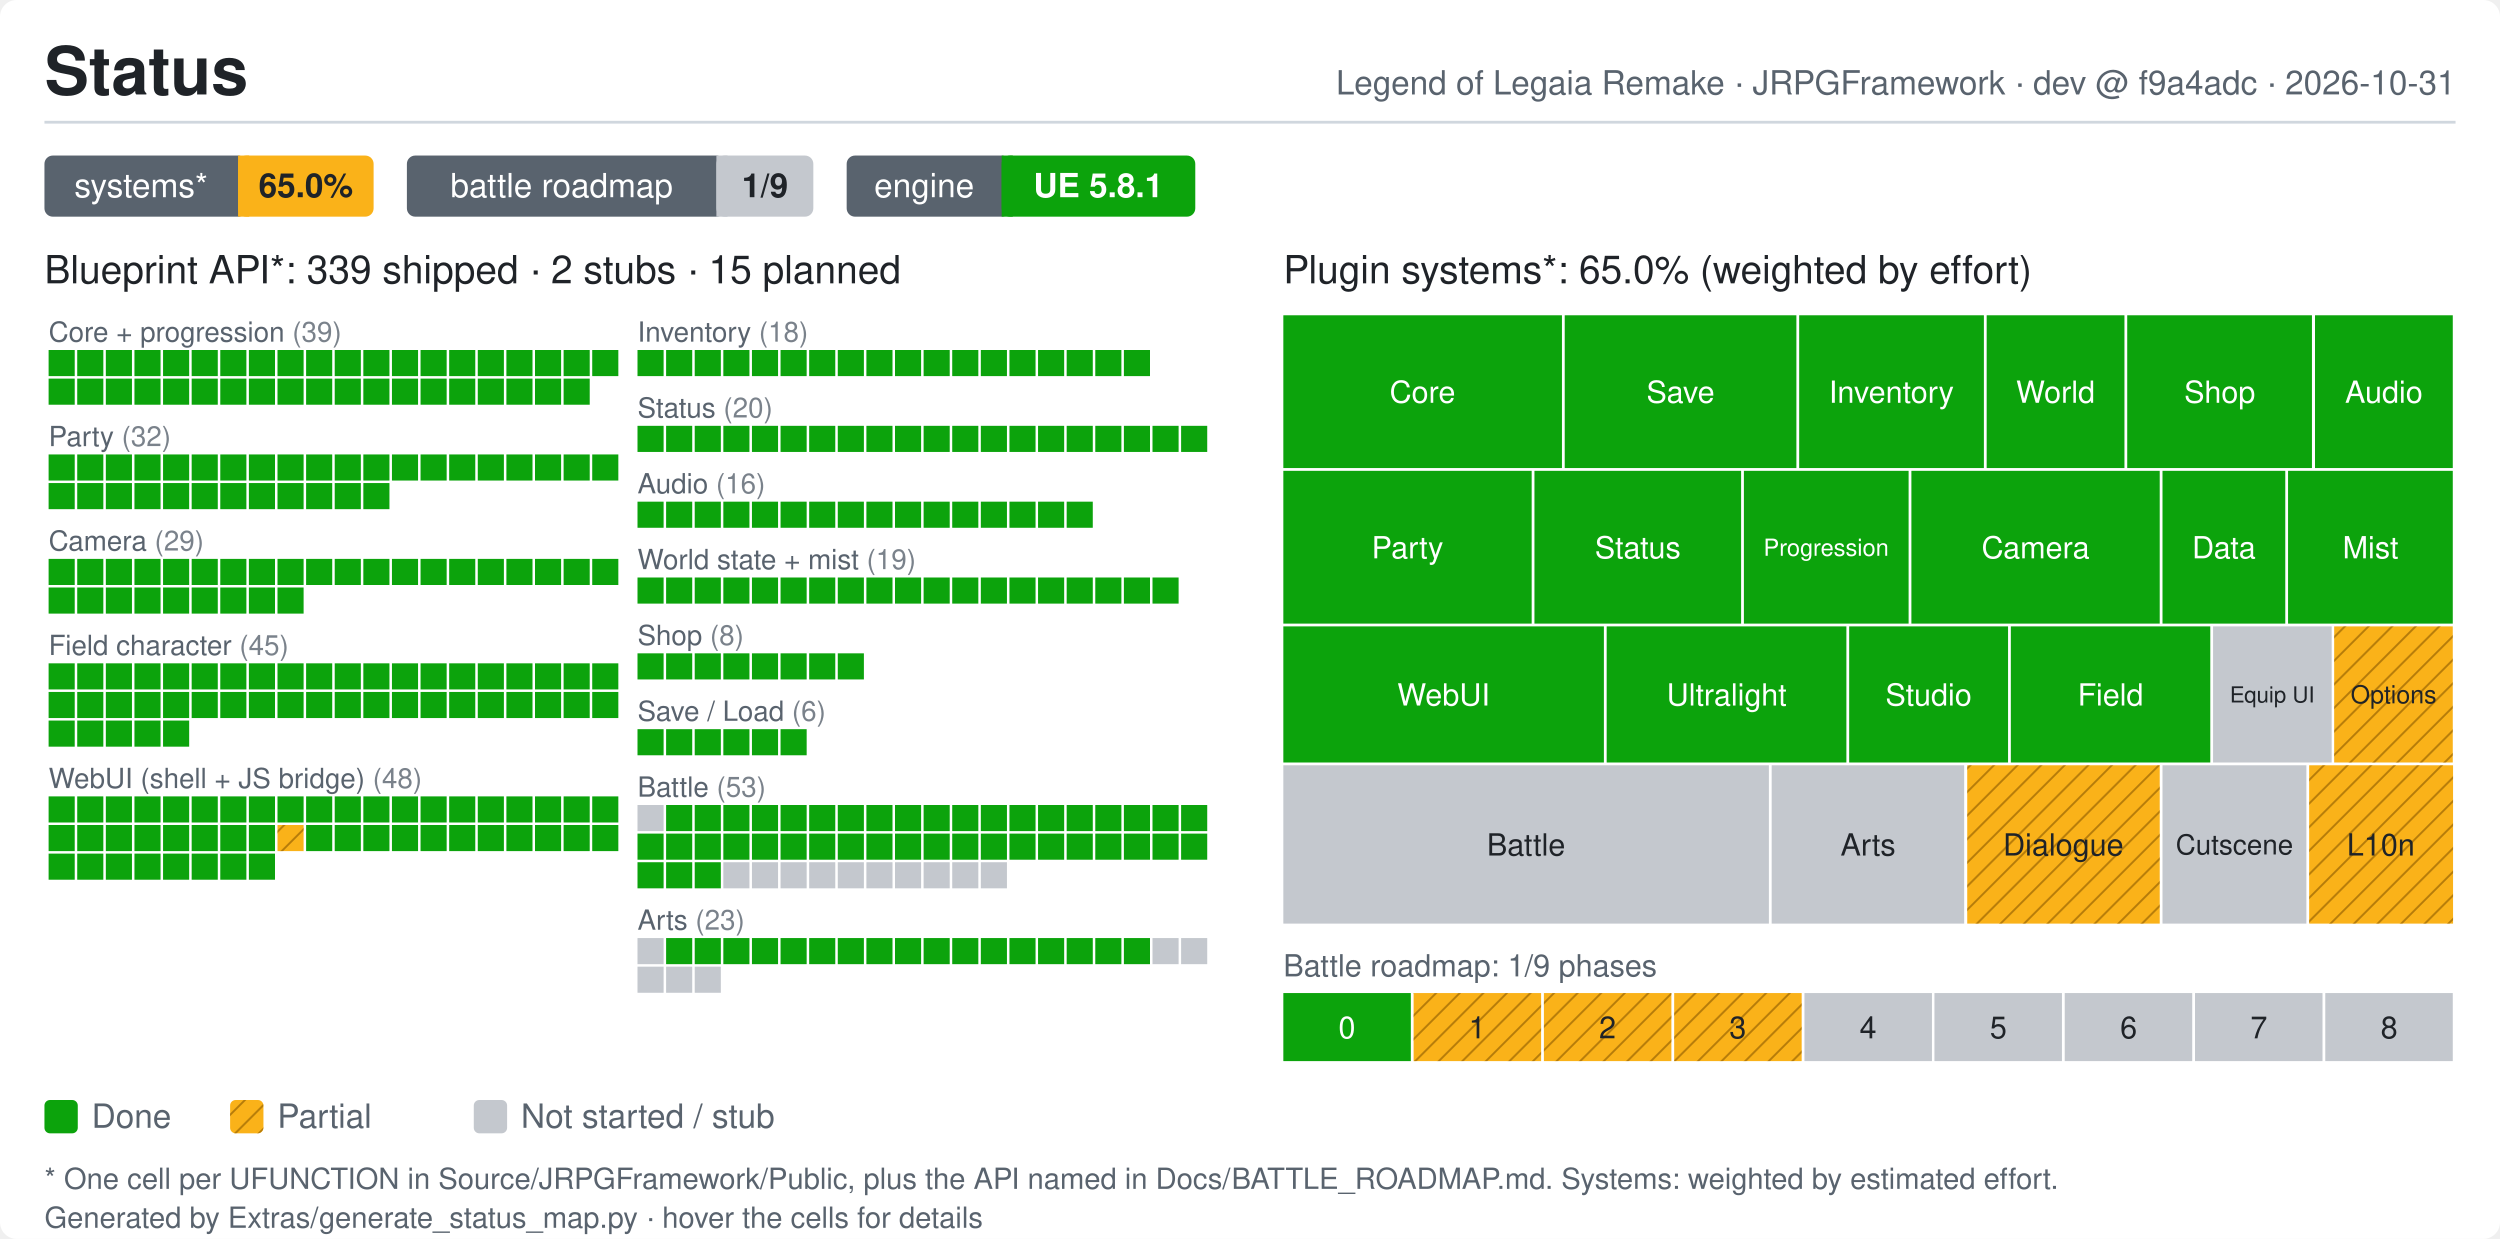
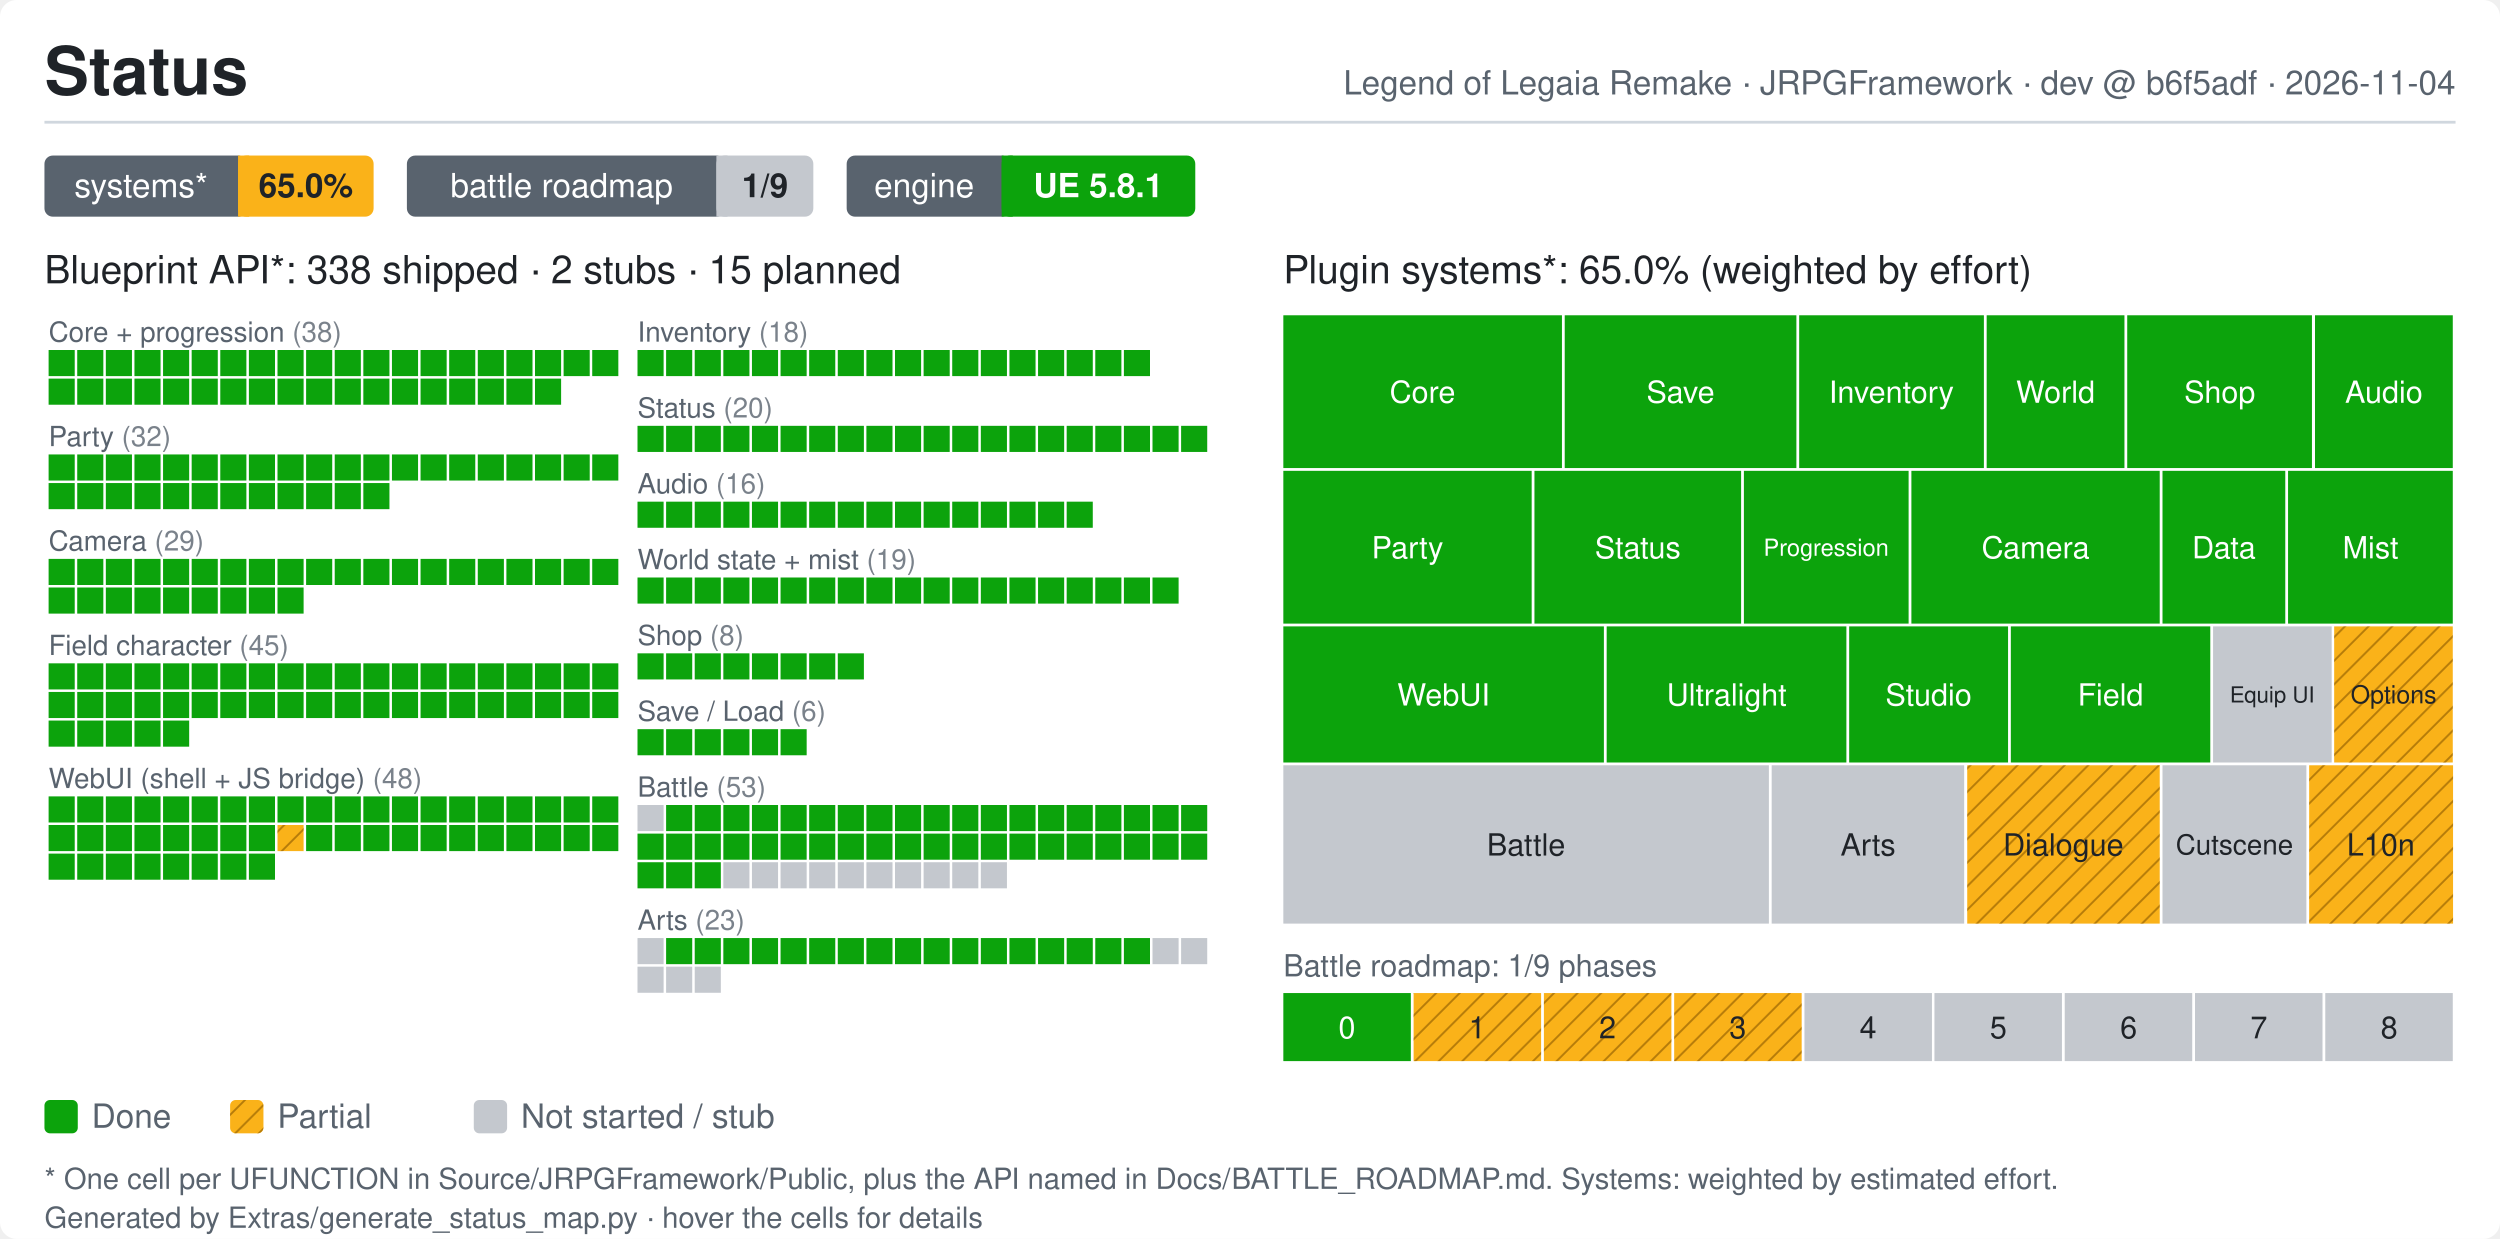
<svg xmlns="http://www.w3.org/2000/svg" width="900" height="446" viewBox="0 0 900 446" font-family="-apple-system,BlinkMacSystemFont,'Segoe UI',Helvetica,Arial,sans-serif" role="img" aria-labelledby="status-title">
  <style>
  .bg { fill: #ffffff; }
  .rule { stroke: #d0d7de; }
  .t1 { fill: #1f2328; }
  .t2 { fill: #59636e; }
  .ok { fill: #0ca30c; }
  .partial { fill: #fab219; }
  .pending { fill: #c4c8ce; }
  .hatch { stroke: #8a5a00; }
  .badge-k { fill: #59636e; }
  .badge-t { fill: #ffffff; }
  .txt-dark { fill: #1f2328; }
  .txt-pending { fill: #1f2328; }
  .panel { fill: #ffffff; }
  @media (prefers-color-scheme: dark) {
    .bg { fill: #0d1117; }
    .rule { stroke: #30363d; }
    .t1 { fill: #e6edf3; }
    .t2 { fill: #9198a1; }
    .pending { fill: #4b525c; }
    .badge-k { fill: #3d444d; }
    .txt-pending { fill: #e6edf3; }
    .panel { fill: #0d1117; }
  }
</style>
  <defs>
    <pattern id="hatch" width="6" height="6" patternUnits="userSpaceOnUse" patternTransform="rotate(45)">
      <line class="hatch" x1="0" y1="0" x2="0" y2="6" stroke-width="1.5" stroke-opacity=".55" />
    </pattern>
  </defs>
  <rect class="bg" width="900" height="446" rx="6" />
  <text class="t1" x="16" y="34" font-size="24" font-weight="600">Status</text>
-   <text class="t2" x="884" y="34" font-size="12" text-anchor="end">Legend of Legaia Remake · JRPGFramework · dev @ f9a4adc · 2026-10-31</text>
+   <text class="t2" x="884" y="34" font-size="12" text-anchor="end">Legend of Legaia Remake · JRPGFramework · dev @ b6f5adf · 2026-11-04</text>
  <line class="rule" x1="16" y1="44" x2="884" y2="44" stroke-width="1" />
  <rect class="badge-k" x="16" y="56" width="72.7" height="22" rx="3" />
  <rect class="partial" x="85.7" y="56" width="48.8" height="22" rx="3" />
  <rect class="partial" x="85.7" y="56" width="4" height="22" />
  <text class="badge-t" x="50.8" y="71" font-size="12" text-anchor="middle">systems*</text>
  <text class="txt-dark" x="110.1" y="71" font-size="12" font-weight="600" text-anchor="middle">65.0%</text>
  <rect class="badge-k" x="146.48" y="56" width="114.4" height="22" rx="3" />
  <rect class="pending" x="257.9" y="56" width="34.9" height="22" rx="3" />
  <rect class="pending" x="257.9" y="56" width="4" height="22" />
  <text class="badge-t" x="202.2" y="71" font-size="12" text-anchor="middle">battle roadmap</text>
  <text class="txt-pending" x="275.4" y="71" font-size="12" font-weight="600" text-anchor="middle">1/9</text>
  <rect class="badge-k" x="304.8" y="56" width="58.8" height="22" rx="3" />
  <rect class="ok" x="360.6" y="56" width="69.7" height="22" rx="3" />
  <rect class="ok" x="360.6" y="56" width="4" height="22" />
  <text class="badge-t" x="332.7" y="71" font-size="12" text-anchor="middle">engine</text>
  <text class="badge-t" x="395.4" y="71" font-size="12" font-weight="600" text-anchor="middle">UE 5.8.1</text>
-   <text class="t1" x="16" y="102" font-size="14">Blueprint API*: 339 shipped · 2 stubs · 15 planned</text>
+   <text class="t1" x="16" y="102" font-size="14">Blueprint API*: 338 shipped · 2 stubs · 15 planned</text>
  <rect class="panel" x="16" y="112" width="424" height="270" />
-   <text class="t2" x="17.5" y="123.0" font-size="10">Core + progression <tspan class="t2" fill-opacity=".8">(39)</tspan>
+   <text class="t2" x="17.5" y="123.0" font-size="10">Core + progression <tspan class="t2" fill-opacity=".8">(38)</tspan>
  </text>
  <rect class="ok" x="17.5" y="126.0" width="9.4" height="9.4" />
  <rect class="ok" x="27.8" y="126.0" width="9.4" height="9.4" />
  <rect class="ok" x="38.1" y="126.0" width="9.4" height="9.4" />
  <rect class="ok" x="48.4" y="126.0" width="9.4" height="9.4" />
  <rect class="ok" x="58.7" y="126.0" width="9.4" height="9.4" />
  <rect class="ok" x="69.0" y="126.0" width="9.4" height="9.4" />
  <rect class="ok" x="79.3" y="126.0" width="9.4" height="9.4" />
  <rect class="ok" x="89.6" y="126.0" width="9.4" height="9.4" />
  <rect class="ok" x="99.9" y="126.0" width="9.4" height="9.4" />
  <rect class="ok" x="110.2" y="126.0" width="9.4" height="9.4" />
  <rect class="ok" x="120.5" y="126.0" width="9.4" height="9.4" />
  <rect class="ok" x="130.8" y="126.0" width="9.4" height="9.4" />
  <rect class="ok" x="141.1" y="126.0" width="9.4" height="9.4" />
  <rect class="ok" x="151.4" y="126.0" width="9.4" height="9.4" />
  <rect class="ok" x="161.7" y="126.0" width="9.4" height="9.4" />
  <rect class="ok" x="172.0" y="126.0" width="9.4" height="9.4" />
  <rect class="ok" x="182.3" y="126.0" width="9.4" height="9.4" />
  <rect class="ok" x="192.6" y="126.0" width="9.4" height="9.4" />
  <rect class="ok" x="202.9" y="126.0" width="9.4" height="9.4" />
  <rect class="ok" x="213.2" y="126.0" width="9.4" height="9.4" />
  <rect class="ok" x="17.5" y="136.3" width="9.4" height="9.4" />
  <rect class="ok" x="27.8" y="136.3" width="9.4" height="9.4" />
  <rect class="ok" x="38.1" y="136.3" width="9.4" height="9.4" />
  <rect class="ok" x="48.4" y="136.3" width="9.4" height="9.4" />
  <rect class="ok" x="58.7" y="136.3" width="9.4" height="9.4" />
  <rect class="ok" x="69.0" y="136.3" width="9.4" height="9.4" />
  <rect class="ok" x="79.3" y="136.3" width="9.4" height="9.4" />
  <rect class="ok" x="89.6" y="136.3" width="9.4" height="9.4" />
  <rect class="ok" x="99.9" y="136.3" width="9.4" height="9.4" />
  <rect class="ok" x="110.2" y="136.3" width="9.4" height="9.4" />
  <rect class="ok" x="120.5" y="136.3" width="9.4" height="9.4" />
  <rect class="ok" x="130.8" y="136.3" width="9.4" height="9.4" />
  <rect class="ok" x="141.1" y="136.3" width="9.4" height="9.4" />
  <rect class="ok" x="151.4" y="136.3" width="9.4" height="9.4" />
  <rect class="ok" x="161.7" y="136.3" width="9.4" height="9.4" />
  <rect class="ok" x="172.0" y="136.3" width="9.4" height="9.4" />
  <rect class="ok" x="182.3" y="136.3" width="9.4" height="9.4" />
  <rect class="ok" x="192.6" y="136.3" width="9.4" height="9.4" />
-   <rect class="ok" x="202.9" y="136.3" width="9.4" height="9.4" />
  <text class="t2" x="17.5" y="160.6" font-size="10">Party <tspan class="t2" fill-opacity=".8">(32)</tspan>
  </text>
  <rect class="ok" x="17.5" y="163.6" width="9.4" height="9.4" />
  <rect class="ok" x="27.8" y="163.6" width="9.4" height="9.4" />
  <rect class="ok" x="38.1" y="163.6" width="9.4" height="9.4" />
  <rect class="ok" x="48.4" y="163.6" width="9.4" height="9.4" />
  <rect class="ok" x="58.7" y="163.6" width="9.4" height="9.4" />
  <rect class="ok" x="69.0" y="163.6" width="9.4" height="9.4" />
  <rect class="ok" x="79.3" y="163.6" width="9.4" height="9.4" />
  <rect class="ok" x="89.6" y="163.6" width="9.4" height="9.4" />
  <rect class="ok" x="99.9" y="163.6" width="9.4" height="9.4" />
  <rect class="ok" x="110.2" y="163.6" width="9.4" height="9.4" />
  <rect class="ok" x="120.5" y="163.6" width="9.4" height="9.4" />
  <rect class="ok" x="130.8" y="163.6" width="9.4" height="9.4" />
  <rect class="ok" x="141.1" y="163.6" width="9.4" height="9.4" />
  <rect class="ok" x="151.4" y="163.6" width="9.4" height="9.4" />
  <rect class="ok" x="161.7" y="163.6" width="9.4" height="9.4" />
  <rect class="ok" x="172.0" y="163.6" width="9.4" height="9.4" />
  <rect class="ok" x="182.3" y="163.6" width="9.4" height="9.4" />
  <rect class="ok" x="192.6" y="163.6" width="9.4" height="9.4" />
  <rect class="ok" x="202.9" y="163.6" width="9.4" height="9.4" />
  <rect class="ok" x="213.2" y="163.6" width="9.4" height="9.4" />
  <rect class="ok" x="17.5" y="173.9" width="9.4" height="9.4" />
  <rect class="ok" x="27.8" y="173.9" width="9.4" height="9.4" />
  <rect class="ok" x="38.1" y="173.9" width="9.4" height="9.4" />
  <rect class="ok" x="48.4" y="173.9" width="9.4" height="9.4" />
  <rect class="ok" x="58.7" y="173.9" width="9.4" height="9.4" />
  <rect class="ok" x="69.0" y="173.9" width="9.4" height="9.4" />
  <rect class="ok" x="79.3" y="173.9" width="9.4" height="9.4" />
  <rect class="ok" x="89.6" y="173.9" width="9.4" height="9.4" />
  <rect class="ok" x="99.9" y="173.9" width="9.4" height="9.4" />
  <rect class="ok" x="110.2" y="173.9" width="9.4" height="9.4" />
  <rect class="ok" x="120.5" y="173.9" width="9.4" height="9.4" />
  <rect class="ok" x="130.8" y="173.9" width="9.4" height="9.4" />
  <text class="t2" x="17.5" y="198.2" font-size="10">Camera <tspan class="t2" fill-opacity=".8">(29)</tspan>
  </text>
  <rect class="ok" x="17.5" y="201.2" width="9.4" height="9.4" />
  <rect class="ok" x="27.8" y="201.2" width="9.4" height="9.4" />
  <rect class="ok" x="38.1" y="201.2" width="9.4" height="9.4" />
  <rect class="ok" x="48.4" y="201.2" width="9.4" height="9.4" />
  <rect class="ok" x="58.7" y="201.2" width="9.4" height="9.4" />
  <rect class="ok" x="69.0" y="201.2" width="9.4" height="9.4" />
  <rect class="ok" x="79.3" y="201.2" width="9.4" height="9.4" />
  <rect class="ok" x="89.6" y="201.2" width="9.4" height="9.4" />
  <rect class="ok" x="99.9" y="201.2" width="9.4" height="9.4" />
  <rect class="ok" x="110.2" y="201.2" width="9.4" height="9.4" />
  <rect class="ok" x="120.5" y="201.2" width="9.4" height="9.4" />
  <rect class="ok" x="130.8" y="201.2" width="9.4" height="9.4" />
  <rect class="ok" x="141.1" y="201.2" width="9.4" height="9.4" />
  <rect class="ok" x="151.4" y="201.2" width="9.4" height="9.4" />
  <rect class="ok" x="161.7" y="201.2" width="9.4" height="9.4" />
  <rect class="ok" x="172.0" y="201.2" width="9.4" height="9.4" />
  <rect class="ok" x="182.3" y="201.2" width="9.4" height="9.4" />
  <rect class="ok" x="192.6" y="201.2" width="9.4" height="9.4" />
  <rect class="ok" x="202.9" y="201.2" width="9.4" height="9.4" />
  <rect class="ok" x="213.2" y="201.2" width="9.4" height="9.4" />
  <rect class="ok" x="17.5" y="211.5" width="9.4" height="9.4" />
  <rect class="ok" x="27.8" y="211.5" width="9.4" height="9.4" />
  <rect class="ok" x="38.1" y="211.5" width="9.4" height="9.4" />
  <rect class="ok" x="48.4" y="211.5" width="9.4" height="9.4" />
  <rect class="ok" x="58.7" y="211.5" width="9.4" height="9.4" />
  <rect class="ok" x="69.0" y="211.5" width="9.4" height="9.4" />
  <rect class="ok" x="79.3" y="211.5" width="9.4" height="9.4" />
  <rect class="ok" x="89.6" y="211.5" width="9.4" height="9.4" />
  <rect class="ok" x="99.9" y="211.5" width="9.4" height="9.4" />
  <text class="t2" x="17.5" y="235.8" font-size="10">Field character <tspan class="t2" fill-opacity=".8">(45)</tspan>
  </text>
  <rect class="ok" x="17.5" y="238.8" width="9.4" height="9.4" />
  <rect class="ok" x="27.8" y="238.8" width="9.4" height="9.4" />
  <rect class="ok" x="38.1" y="238.8" width="9.4" height="9.4" />
  <rect class="ok" x="48.4" y="238.8" width="9.4" height="9.4" />
  <rect class="ok" x="58.7" y="238.8" width="9.4" height="9.4" />
  <rect class="ok" x="69.0" y="238.8" width="9.4" height="9.4" />
  <rect class="ok" x="79.3" y="238.8" width="9.4" height="9.4" />
  <rect class="ok" x="89.6" y="238.8" width="9.4" height="9.4" />
  <rect class="ok" x="99.9" y="238.8" width="9.4" height="9.4" />
  <rect class="ok" x="110.2" y="238.8" width="9.4" height="9.4" />
  <rect class="ok" x="120.5" y="238.8" width="9.4" height="9.4" />
  <rect class="ok" x="130.8" y="238.8" width="9.4" height="9.4" />
  <rect class="ok" x="141.1" y="238.8" width="9.4" height="9.4" />
  <rect class="ok" x="151.4" y="238.8" width="9.4" height="9.4" />
  <rect class="ok" x="161.7" y="238.8" width="9.4" height="9.4" />
  <rect class="ok" x="172.0" y="238.8" width="9.4" height="9.4" />
  <rect class="ok" x="182.3" y="238.8" width="9.4" height="9.4" />
  <rect class="ok" x="192.6" y="238.8" width="9.4" height="9.4" />
  <rect class="ok" x="202.9" y="238.8" width="9.4" height="9.4" />
  <rect class="ok" x="213.2" y="238.8" width="9.4" height="9.4" />
  <rect class="ok" x="17.5" y="249.1" width="9.4" height="9.4" />
  <rect class="ok" x="27.8" y="249.1" width="9.4" height="9.4" />
  <rect class="ok" x="38.1" y="249.1" width="9.4" height="9.4" />
  <rect class="ok" x="48.4" y="249.1" width="9.4" height="9.4" />
  <rect class="ok" x="58.7" y="249.1" width="9.4" height="9.4" />
  <rect class="ok" x="69.0" y="249.1" width="9.4" height="9.4" />
  <rect class="ok" x="79.3" y="249.1" width="9.4" height="9.4" />
  <rect class="ok" x="89.6" y="249.1" width="9.4" height="9.4" />
  <rect class="ok" x="99.9" y="249.1" width="9.4" height="9.4" />
  <rect class="ok" x="110.2" y="249.1" width="9.4" height="9.4" />
  <rect class="ok" x="120.5" y="249.1" width="9.4" height="9.4" />
  <rect class="ok" x="130.8" y="249.1" width="9.4" height="9.4" />
  <rect class="ok" x="141.1" y="249.1" width="9.4" height="9.4" />
  <rect class="ok" x="151.4" y="249.1" width="9.4" height="9.4" />
  <rect class="ok" x="161.7" y="249.1" width="9.4" height="9.4" />
  <rect class="ok" x="172.0" y="249.1" width="9.4" height="9.4" />
  <rect class="ok" x="182.3" y="249.1" width="9.4" height="9.4" />
  <rect class="ok" x="192.6" y="249.1" width="9.4" height="9.4" />
  <rect class="ok" x="202.9" y="249.1" width="9.4" height="9.4" />
  <rect class="ok" x="213.2" y="249.1" width="9.4" height="9.4" />
  <rect class="ok" x="17.5" y="259.4" width="9.4" height="9.4" />
  <rect class="ok" x="27.8" y="259.4" width="9.4" height="9.4" />
  <rect class="ok" x="38.1" y="259.4" width="9.4" height="9.4" />
  <rect class="ok" x="48.4" y="259.4" width="9.4" height="9.4" />
  <rect class="ok" x="58.7" y="259.4" width="9.4" height="9.4" />
  <text class="t2" x="17.5" y="283.7" font-size="10">WebUI (shell + JS bridge) <tspan class="t2" fill-opacity=".8">(48)</tspan>
  </text>
  <rect class="ok" x="17.5" y="286.7" width="9.4" height="9.4" />
  <rect class="ok" x="27.8" y="286.7" width="9.4" height="9.4" />
  <rect class="ok" x="38.1" y="286.7" width="9.4" height="9.4" />
  <rect class="ok" x="48.4" y="286.7" width="9.4" height="9.4" />
  <rect class="ok" x="58.7" y="286.7" width="9.4" height="9.4" />
  <rect class="ok" x="69.0" y="286.7" width="9.4" height="9.4" />
  <rect class="ok" x="79.3" y="286.7" width="9.4" height="9.4" />
  <rect class="ok" x="89.6" y="286.7" width="9.4" height="9.4" />
  <rect class="ok" x="99.9" y="286.7" width="9.4" height="9.4" />
  <rect class="ok" x="110.2" y="286.7" width="9.4" height="9.4" />
  <rect class="ok" x="120.5" y="286.7" width="9.4" height="9.4" />
  <rect class="ok" x="130.8" y="286.7" width="9.4" height="9.4" />
  <rect class="ok" x="141.1" y="286.7" width="9.4" height="9.4" />
  <rect class="ok" x="151.4" y="286.7" width="9.4" height="9.4" />
  <rect class="ok" x="161.7" y="286.7" width="9.4" height="9.4" />
  <rect class="ok" x="172.0" y="286.7" width="9.4" height="9.4" />
  <rect class="ok" x="182.3" y="286.7" width="9.4" height="9.4" />
  <rect class="ok" x="192.6" y="286.7" width="9.4" height="9.4" />
  <rect class="ok" x="202.9" y="286.7" width="9.4" height="9.4" />
  <rect class="ok" x="213.2" y="286.7" width="9.4" height="9.4" />
  <rect class="ok" x="17.5" y="297.0" width="9.4" height="9.4" />
  <rect class="ok" x="27.8" y="297.0" width="9.4" height="9.4" />
  <rect class="ok" x="38.1" y="297.0" width="9.4" height="9.4" />
  <rect class="ok" x="48.4" y="297.0" width="9.4" height="9.4" />
  <rect class="ok" x="58.7" y="297.0" width="9.4" height="9.4" />
  <rect class="ok" x="69.0" y="297.0" width="9.4" height="9.4" />
  <rect class="ok" x="79.3" y="297.0" width="9.4" height="9.4" />
  <rect class="ok" x="89.6" y="297.0" width="9.4" height="9.4" />
  <rect class="partial" x="99.9" y="297.0" width="9.4" height="9.4" />
  <rect x="99.9" y="297.0" width="9.4" height="9.4" fill="url(#hatch)" pointer-events="none" />
  <rect class="ok" x="110.2" y="297.0" width="9.4" height="9.4" />
  <rect class="ok" x="120.5" y="297.0" width="9.4" height="9.4" />
  <rect class="ok" x="130.8" y="297.0" width="9.4" height="9.4" />
  <rect class="ok" x="141.1" y="297.0" width="9.4" height="9.4" />
  <rect class="ok" x="151.4" y="297.0" width="9.4" height="9.4" />
  <rect class="ok" x="161.7" y="297.0" width="9.4" height="9.4" />
  <rect class="ok" x="172.0" y="297.0" width="9.4" height="9.4" />
  <rect class="ok" x="182.3" y="297.0" width="9.4" height="9.4" />
  <rect class="ok" x="192.6" y="297.0" width="9.4" height="9.4" />
  <rect class="ok" x="202.9" y="297.0" width="9.4" height="9.4" />
  <rect class="ok" x="213.2" y="297.0" width="9.4" height="9.4" />
  <rect class="ok" x="17.5" y="307.3" width="9.4" height="9.4" />
  <rect class="ok" x="27.8" y="307.3" width="9.4" height="9.4" />
  <rect class="ok" x="38.1" y="307.3" width="9.4" height="9.4" />
  <rect class="ok" x="48.4" y="307.3" width="9.4" height="9.4" />
  <rect class="ok" x="58.7" y="307.3" width="9.4" height="9.4" />
  <rect class="ok" x="69.0" y="307.3" width="9.4" height="9.4" />
  <rect class="ok" x="79.3" y="307.3" width="9.4" height="9.4" />
  <rect class="ok" x="89.6" y="307.3" width="9.4" height="9.4" />
  <text class="t2" x="229.5" y="123.0" font-size="10">Inventory <tspan class="t2" fill-opacity=".8">(18)</tspan>
  </text>
  <rect class="ok" x="229.5" y="126.0" width="9.4" height="9.4" />
  <rect class="ok" x="239.8" y="126.0" width="9.4" height="9.4" />
  <rect class="ok" x="250.1" y="126.0" width="9.4" height="9.4" />
  <rect class="ok" x="260.4" y="126.0" width="9.4" height="9.4" />
  <rect class="ok" x="270.7" y="126.0" width="9.4" height="9.4" />
  <rect class="ok" x="281.0" y="126.0" width="9.4" height="9.4" />
  <rect class="ok" x="291.3" y="126.0" width="9.4" height="9.4" />
  <rect class="ok" x="301.6" y="126.0" width="9.4" height="9.4" />
  <rect class="ok" x="311.9" y="126.0" width="9.4" height="9.4" />
  <rect class="ok" x="322.2" y="126.0" width="9.4" height="9.4" />
  <rect class="ok" x="332.5" y="126.0" width="9.4" height="9.4" />
  <rect class="ok" x="342.8" y="126.0" width="9.4" height="9.4" />
  <rect class="ok" x="353.1" y="126.0" width="9.4" height="9.4" />
  <rect class="ok" x="363.4" y="126.0" width="9.4" height="9.4" />
  <rect class="ok" x="373.7" y="126.0" width="9.4" height="9.4" />
  <rect class="ok" x="384.0" y="126.0" width="9.4" height="9.4" />
  <rect class="ok" x="394.3" y="126.0" width="9.4" height="9.4" />
  <rect class="ok" x="404.6" y="126.0" width="9.4" height="9.4" />
  <text class="t2" x="229.5" y="150.3" font-size="10">Status <tspan class="t2" fill-opacity=".8">(20)</tspan>
  </text>
  <rect class="ok" x="229.5" y="153.3" width="9.4" height="9.4" />
  <rect class="ok" x="239.8" y="153.3" width="9.4" height="9.4" />
  <rect class="ok" x="250.1" y="153.3" width="9.4" height="9.4" />
  <rect class="ok" x="260.4" y="153.3" width="9.4" height="9.4" />
  <rect class="ok" x="270.7" y="153.3" width="9.4" height="9.4" />
  <rect class="ok" x="281.0" y="153.3" width="9.4" height="9.4" />
  <rect class="ok" x="291.3" y="153.3" width="9.4" height="9.4" />
  <rect class="ok" x="301.6" y="153.3" width="9.4" height="9.4" />
  <rect class="ok" x="311.9" y="153.3" width="9.4" height="9.4" />
  <rect class="ok" x="322.2" y="153.3" width="9.4" height="9.4" />
  <rect class="ok" x="332.5" y="153.3" width="9.4" height="9.4" />
  <rect class="ok" x="342.8" y="153.3" width="9.4" height="9.4" />
  <rect class="ok" x="353.1" y="153.3" width="9.4" height="9.4" />
  <rect class="ok" x="363.4" y="153.3" width="9.4" height="9.4" />
  <rect class="ok" x="373.7" y="153.3" width="9.4" height="9.4" />
  <rect class="ok" x="384.0" y="153.3" width="9.4" height="9.4" />
  <rect class="ok" x="394.3" y="153.3" width="9.4" height="9.4" />
  <rect class="ok" x="404.6" y="153.3" width="9.4" height="9.4" />
  <rect class="ok" x="414.9" y="153.3" width="9.4" height="9.4" />
  <rect class="ok" x="425.2" y="153.3" width="9.4" height="9.4" />
  <text class="t2" x="229.5" y="177.6" font-size="10">Audio <tspan class="t2" fill-opacity=".8">(16)</tspan>
  </text>
  <rect class="ok" x="229.5" y="180.6" width="9.4" height="9.4" />
  <rect class="ok" x="239.8" y="180.6" width="9.4" height="9.4" />
  <rect class="ok" x="250.1" y="180.6" width="9.4" height="9.4" />
  <rect class="ok" x="260.4" y="180.6" width="9.4" height="9.4" />
  <rect class="ok" x="270.7" y="180.6" width="9.4" height="9.4" />
  <rect class="ok" x="281.0" y="180.6" width="9.4" height="9.4" />
  <rect class="ok" x="291.3" y="180.6" width="9.4" height="9.4" />
  <rect class="ok" x="301.6" y="180.6" width="9.4" height="9.4" />
  <rect class="ok" x="311.9" y="180.6" width="9.4" height="9.4" />
  <rect class="ok" x="322.2" y="180.6" width="9.4" height="9.4" />
  <rect class="ok" x="332.5" y="180.6" width="9.4" height="9.4" />
  <rect class="ok" x="342.8" y="180.6" width="9.4" height="9.4" />
  <rect class="ok" x="353.1" y="180.6" width="9.4" height="9.4" />
  <rect class="ok" x="363.4" y="180.6" width="9.4" height="9.4" />
  <rect class="ok" x="373.7" y="180.6" width="9.4" height="9.4" />
  <rect class="ok" x="384.0" y="180.6" width="9.4" height="9.4" />
  <text class="t2" x="229.5" y="204.9" font-size="10">World state + mist <tspan class="t2" fill-opacity=".8">(19)</tspan>
  </text>
  <rect class="ok" x="229.5" y="207.9" width="9.4" height="9.4" />
  <rect class="ok" x="239.8" y="207.9" width="9.4" height="9.4" />
  <rect class="ok" x="250.1" y="207.9" width="9.4" height="9.4" />
  <rect class="ok" x="260.4" y="207.9" width="9.4" height="9.4" />
  <rect class="ok" x="270.7" y="207.9" width="9.4" height="9.4" />
  <rect class="ok" x="281.0" y="207.9" width="9.4" height="9.4" />
  <rect class="ok" x="291.3" y="207.9" width="9.4" height="9.4" />
  <rect class="ok" x="301.6" y="207.9" width="9.4" height="9.4" />
  <rect class="ok" x="311.9" y="207.9" width="9.4" height="9.4" />
  <rect class="ok" x="322.2" y="207.9" width="9.4" height="9.4" />
  <rect class="ok" x="332.5" y="207.9" width="9.4" height="9.4" />
  <rect class="ok" x="342.8" y="207.9" width="9.4" height="9.4" />
  <rect class="ok" x="353.1" y="207.9" width="9.4" height="9.4" />
  <rect class="ok" x="363.4" y="207.9" width="9.4" height="9.4" />
  <rect class="ok" x="373.7" y="207.9" width="9.4" height="9.4" />
  <rect class="ok" x="384.0" y="207.9" width="9.4" height="9.4" />
  <rect class="ok" x="394.3" y="207.9" width="9.4" height="9.4" />
  <rect class="ok" x="404.6" y="207.9" width="9.4" height="9.4" />
  <rect class="ok" x="414.9" y="207.9" width="9.4" height="9.4" />
  <text class="t2" x="229.5" y="232.2" font-size="10">Shop <tspan class="t2" fill-opacity=".8">(8)</tspan>
  </text>
  <rect class="ok" x="229.5" y="235.2" width="9.4" height="9.4" />
  <rect class="ok" x="239.8" y="235.2" width="9.4" height="9.4" />
  <rect class="ok" x="250.1" y="235.2" width="9.4" height="9.4" />
  <rect class="ok" x="260.4" y="235.2" width="9.4" height="9.4" />
  <rect class="ok" x="270.7" y="235.2" width="9.4" height="9.4" />
  <rect class="ok" x="281.0" y="235.2" width="9.4" height="9.4" />
  <rect class="ok" x="291.3" y="235.2" width="9.4" height="9.4" />
  <rect class="ok" x="301.6" y="235.2" width="9.4" height="9.4" />
  <text class="t2" x="229.5" y="259.5" font-size="10">Save / Load <tspan class="t2" fill-opacity=".8">(6)</tspan>
  </text>
  <rect class="ok" x="229.5" y="262.5" width="9.4" height="9.4" />
  <rect class="ok" x="239.8" y="262.5" width="9.4" height="9.4" />
  <rect class="ok" x="250.1" y="262.5" width="9.4" height="9.4" />
  <rect class="ok" x="260.4" y="262.5" width="9.4" height="9.4" />
  <rect class="ok" x="270.7" y="262.5" width="9.4" height="9.4" />
  <rect class="ok" x="281.0" y="262.5" width="9.4" height="9.4" />
  <text class="t2" x="229.5" y="286.8" font-size="10">Battle <tspan class="t2" fill-opacity=".8">(53)</tspan>
  </text>
  <rect class="pending" x="229.5" y="289.8" width="9.4" height="9.4" />
  <rect class="ok" x="239.8" y="289.8" width="9.4" height="9.4" />
  <rect class="ok" x="250.1" y="289.8" width="9.4" height="9.4" />
  <rect class="ok" x="260.4" y="289.8" width="9.4" height="9.4" />
  <rect class="ok" x="270.7" y="289.8" width="9.4" height="9.4" />
  <rect class="ok" x="281.0" y="289.8" width="9.4" height="9.4" />
  <rect class="ok" x="291.3" y="289.8" width="9.4" height="9.4" />
  <rect class="ok" x="301.6" y="289.8" width="9.4" height="9.4" />
  <rect class="ok" x="311.9" y="289.8" width="9.4" height="9.4" />
  <rect class="ok" x="322.2" y="289.8" width="9.4" height="9.4" />
  <rect class="ok" x="332.5" y="289.8" width="9.4" height="9.4" />
  <rect class="ok" x="342.8" y="289.8" width="9.4" height="9.4" />
  <rect class="ok" x="353.1" y="289.8" width="9.4" height="9.4" />
  <rect class="ok" x="363.4" y="289.8" width="9.4" height="9.4" />
  <rect class="ok" x="373.7" y="289.8" width="9.4" height="9.4" />
  <rect class="ok" x="384.0" y="289.8" width="9.4" height="9.4" />
  <rect class="ok" x="394.3" y="289.8" width="9.4" height="9.4" />
  <rect class="ok" x="404.6" y="289.8" width="9.4" height="9.4" />
  <rect class="ok" x="414.9" y="289.8" width="9.4" height="9.4" />
  <rect class="ok" x="425.2" y="289.8" width="9.4" height="9.4" />
  <rect class="ok" x="229.5" y="300.1" width="9.4" height="9.4" />
  <rect class="ok" x="239.8" y="300.1" width="9.4" height="9.4" />
  <rect class="ok" x="250.1" y="300.1" width="9.4" height="9.4" />
  <rect class="ok" x="260.4" y="300.1" width="9.4" height="9.4" />
  <rect class="ok" x="270.7" y="300.1" width="9.4" height="9.4" />
  <rect class="ok" x="281.0" y="300.1" width="9.4" height="9.4" />
  <rect class="ok" x="291.3" y="300.1" width="9.4" height="9.4" />
  <rect class="ok" x="301.6" y="300.1" width="9.4" height="9.4" />
  <rect class="ok" x="311.9" y="300.1" width="9.4" height="9.4" />
  <rect class="ok" x="322.2" y="300.1" width="9.4" height="9.4" />
  <rect class="ok" x="332.5" y="300.1" width="9.4" height="9.4" />
  <rect class="ok" x="342.8" y="300.1" width="9.4" height="9.4" />
  <rect class="ok" x="353.1" y="300.1" width="9.4" height="9.4" />
  <rect class="ok" x="363.4" y="300.1" width="9.4" height="9.4" />
  <rect class="ok" x="373.7" y="300.1" width="9.4" height="9.4" />
  <rect class="ok" x="384.0" y="300.1" width="9.4" height="9.4" />
  <rect class="ok" x="394.3" y="300.1" width="9.4" height="9.4" />
  <rect class="ok" x="404.6" y="300.1" width="9.4" height="9.4" />
  <rect class="ok" x="414.9" y="300.1" width="9.4" height="9.4" />
  <rect class="ok" x="425.2" y="300.1" width="9.4" height="9.4" />
  <rect class="ok" x="229.5" y="310.4" width="9.4" height="9.4" />
  <rect class="ok" x="239.8" y="310.4" width="9.4" height="9.4" />
  <rect class="ok" x="250.1" y="310.4" width="9.4" height="9.4" />
  <rect class="pending" x="260.4" y="310.4" width="9.4" height="9.4" />
  <rect class="pending" x="270.7" y="310.4" width="9.4" height="9.4" />
  <rect class="pending" x="281.0" y="310.4" width="9.4" height="9.4" />
  <rect class="pending" x="291.3" y="310.4" width="9.4" height="9.4" />
  <rect class="pending" x="301.6" y="310.4" width="9.4" height="9.4" />
  <rect class="pending" x="311.9" y="310.4" width="9.4" height="9.4" />
  <rect class="pending" x="322.2" y="310.4" width="9.4" height="9.4" />
  <rect class="pending" x="332.5" y="310.4" width="9.4" height="9.4" />
  <rect class="pending" x="342.8" y="310.4" width="9.4" height="9.4" />
  <rect class="pending" x="353.1" y="310.4" width="9.4" height="9.4" />
  <text class="t2" x="229.5" y="334.7" font-size="10">Arts <tspan class="t2" fill-opacity=".8">(23)</tspan>
  </text>
  <rect class="pending" x="229.5" y="337.7" width="9.4" height="9.4" />
  <rect class="ok" x="239.8" y="337.7" width="9.4" height="9.4" />
  <rect class="ok" x="250.1" y="337.7" width="9.4" height="9.4" />
  <rect class="ok" x="260.4" y="337.7" width="9.4" height="9.4" />
  <rect class="ok" x="270.7" y="337.7" width="9.4" height="9.4" />
  <rect class="ok" x="281.0" y="337.7" width="9.4" height="9.4" />
  <rect class="ok" x="291.3" y="337.7" width="9.4" height="9.4" />
  <rect class="ok" x="301.6" y="337.7" width="9.4" height="9.4" />
  <rect class="ok" x="311.9" y="337.7" width="9.4" height="9.4" />
  <rect class="ok" x="322.2" y="337.7" width="9.4" height="9.4" />
  <rect class="ok" x="332.5" y="337.7" width="9.4" height="9.4" />
  <rect class="ok" x="342.8" y="337.7" width="9.4" height="9.4" />
  <rect class="ok" x="353.1" y="337.7" width="9.4" height="9.4" />
  <rect class="ok" x="363.4" y="337.7" width="9.4" height="9.4" />
  <rect class="ok" x="373.7" y="337.7" width="9.4" height="9.4" />
  <rect class="ok" x="384.0" y="337.7" width="9.4" height="9.4" />
  <rect class="ok" x="394.3" y="337.7" width="9.4" height="9.4" />
  <rect class="ok" x="404.6" y="337.7" width="9.4" height="9.4" />
  <rect class="pending" x="414.9" y="337.7" width="9.4" height="9.4" />
  <rect class="pending" x="425.2" y="337.7" width="9.4" height="9.4" />
  <rect class="pending" x="229.5" y="348.0" width="9.4" height="9.4" />
  <rect class="pending" x="239.8" y="348.0" width="9.4" height="9.4" />
  <rect class="pending" x="250.1" y="348.0" width="9.4" height="9.4" />
  <text class="t1" x="462" y="102" font-size="14">Plugin systems*: 65.0% (weighted by effort)</text>
  <rect class="ok" x="462.0" y="113.5" width="100.3" height="55.0" />
  <text class="badge-t" x="512.1" y="145.0" font-size="11" text-anchor="middle" pointer-events="none">Core</text>
  <rect class="ok" x="563.3" y="113.5" width="83.4" height="55.0" />
  <text class="badge-t" x="605.0" y="145.0" font-size="11" text-anchor="middle" pointer-events="none">Save</text>
  <rect class="ok" x="647.7" y="113.5" width="66.5" height="55.0" />
  <text class="badge-t" x="680.9" y="145.0" font-size="11" text-anchor="middle" pointer-events="none">Inventory</text>
  <rect class="ok" x="715.2" y="113.5" width="49.6" height="55.0" />
  <text class="badge-t" x="740.0" y="145.0" font-size="11" text-anchor="middle" pointer-events="none">World</text>
  <rect class="ok" x="765.8" y="113.5" width="66.5" height="55.0" />
  <text class="badge-t" x="799.1" y="145.0" font-size="11" text-anchor="middle" pointer-events="none">Shop</text>
  <rect class="ok" x="833.4" y="113.5" width="49.6" height="55.0" />
  <text class="badge-t" x="858.2" y="145.0" font-size="11" text-anchor="middle" pointer-events="none">Audio</text>
  <rect class="ok" x="462.0" y="169.5" width="89.4" height="55.0" />
  <text class="badge-t" x="506.7" y="201.0" font-size="11" text-anchor="middle" pointer-events="none">Party</text>
  <rect class="ok" x="552.4" y="169.5" width="74.4" height="55.0" />
  <text class="badge-t" x="589.6" y="201.0" font-size="11" text-anchor="middle" pointer-events="none">Status</text>
  <rect class="ok" x="627.8" y="169.5" width="59.3" height="55.0" />
  <text class="badge-t" x="657.4" y="200.1" font-size="8.5" text-anchor="middle" pointer-events="none">Progression</text>
  <rect class="ok" x="688.1" y="169.5" width="89.4" height="55.0" />
  <text class="badge-t" x="732.8" y="201.0" font-size="11" text-anchor="middle" pointer-events="none">Camera</text>
  <rect class="ok" x="778.5" y="169.5" width="44.2" height="55.0" />
  <text class="badge-t" x="800.6" y="201.0" font-size="11" text-anchor="middle" pointer-events="none">Data</text>
  <rect class="ok" x="823.7" y="169.5" width="59.3" height="55.0" />
  <text class="badge-t" x="853.4" y="201.0" font-size="11" text-anchor="middle" pointer-events="none">Mist</text>
  <rect class="ok" x="462.0" y="225.5" width="115.4" height="49.0" />
  <text class="badge-t" x="519.7" y="254.0" font-size="11" text-anchor="middle" pointer-events="none">WebUI</text>
  <rect class="ok" x="578.4" y="225.5" width="86.3" height="49.0" />
  <text class="badge-t" x="621.6" y="254.0" font-size="11" text-anchor="middle" pointer-events="none">Ultralight</text>
  <rect class="ok" x="665.7" y="225.5" width="57.2" height="49.0" />
  <text class="badge-t" x="694.3" y="254.0" font-size="11" text-anchor="middle" pointer-events="none">Studio</text>
  <rect class="ok" x="723.9" y="225.5" width="71.8" height="49.0" />
  <text class="badge-t" x="759.8" y="254.0" font-size="11" text-anchor="middle" pointer-events="none">Field</text>
  <rect class="pending" x="796.7" y="225.5" width="42.7" height="49.0" />
  <text class="txt-pending" x="818.0" y="252.9" font-size="8" text-anchor="middle" pointer-events="none">Equip UI</text>
  <rect class="partial" x="840.3" y="225.5" width="42.7" height="49.0" />
  <rect x="840.3" y="225.5" width="42.7" height="49.0" fill="url(#hatch)" pointer-events="none" />
  <text class="txt-dark" x="861.7" y="253.2" font-size="9" text-anchor="middle" pointer-events="none">Options</text>
  <rect class="pending" x="462.0" y="275.5" width="174.8" height="57.0" />
  <text class="txt-pending" x="549.4" y="308.0" font-size="11" text-anchor="middle" pointer-events="none">Battle</text>
  <rect class="pending" x="637.8" y="275.5" width="69.3" height="57.0" />
  <text class="txt-pending" x="672.5" y="308.0" font-size="11" text-anchor="middle" pointer-events="none">Arts</text>
  <rect class="partial" x="708.2" y="275.5" width="69.3" height="57.0" />
  <rect x="708.2" y="275.5" width="69.3" height="57.0" fill="url(#hatch)" pointer-events="none" />
  <text class="txt-dark" x="742.8" y="308.0" font-size="11" text-anchor="middle" pointer-events="none">Dialogue</text>
  <rect class="pending" x="778.5" y="275.5" width="51.8" height="57.0" />
  <text class="txt-pending" x="804.4" y="307.6" font-size="10" text-anchor="middle" pointer-events="none">Cutscene</text>
  <rect class="partial" x="831.3" y="275.5" width="51.8" height="57.0" />
  <rect x="831.3" y="275.5" width="51.8" height="57.0" fill="url(#hatch)" pointer-events="none" />
  <text class="txt-dark" x="857.1" y="308.0" font-size="11" text-anchor="middle" pointer-events="none">L10n</text>
  <text class="t2" x="462" y="351.5" font-size="11">Battle roadmap: 1/9 phases</text>
  <rect class="ok" x="462.0" y="357.5" width="45.9" height="24.5" />
  <text class="badge-t" x="484.9" y="373.8" font-size="11" text-anchor="middle" pointer-events="none">0</text>
  <rect class="partial" x="508.9" y="357.5" width="45.9" height="24.5" />
  <rect x="508.9" y="357.5" width="45.9" height="24.5" fill="url(#hatch)" pointer-events="none" />
  <text class="txt-dark" x="531.8" y="373.8" font-size="11" text-anchor="middle" pointer-events="none">1</text>
  <rect class="partial" x="555.8" y="357.5" width="45.9" height="24.5" />
  <rect x="555.8" y="357.5" width="45.9" height="24.5" fill="url(#hatch)" pointer-events="none" />
  <text class="txt-dark" x="578.7" y="373.8" font-size="11" text-anchor="middle" pointer-events="none">2</text>
  <rect class="partial" x="602.7" y="357.5" width="45.9" height="24.5" />
  <rect x="602.7" y="357.5" width="45.9" height="24.5" fill="url(#hatch)" pointer-events="none" />
  <text class="txt-dark" x="625.6" y="373.8" font-size="11" text-anchor="middle" pointer-events="none">3</text>
  <rect class="pending" x="649.6" y="357.5" width="45.9" height="24.5" />
  <text class="txt-pending" x="672.5" y="373.8" font-size="11" text-anchor="middle" pointer-events="none">4</text>
  <rect class="pending" x="696.4" y="357.5" width="45.9" height="24.5" />
  <text class="txt-pending" x="719.4" y="373.8" font-size="11" text-anchor="middle" pointer-events="none">5</text>
  <rect class="pending" x="743.3" y="357.5" width="45.9" height="24.5" />
  <text class="txt-pending" x="766.3" y="373.8" font-size="11" text-anchor="middle" pointer-events="none">6</text>
  <rect class="pending" x="790.2" y="357.5" width="45.9" height="24.5" />
  <text class="txt-pending" x="813.2" y="373.8" font-size="11" text-anchor="middle" pointer-events="none">7</text>
  <rect class="pending" x="837.1" y="357.5" width="45.9" height="24.5" />
  <text class="txt-pending" x="860.1" y="373.8" font-size="11" text-anchor="middle" pointer-events="none">8</text>
  <rect class="ok" x="16" y="396" width="12" height="12" rx="2" />
  <text class="t2" x="33" y="406" font-size="12">Done</text>
  <rect class="partial" x="82.84" y="396" width="12" height="12" rx="2" />
  <rect x="82.8" y="396.0" width="12.0" height="12.0" rx="2" fill="url(#hatch)" pointer-events="none" />
  <text class="t2" x="99.84" y="406" font-size="12">Partial</text>
  <rect class="pending" x="170.56" y="396" width="12" height="12" rx="2" />
  <text class="t2" x="187.56" y="406" font-size="12">Not started / stub</text>
  <text class="t2" x="16" y="428" font-size="10.5">* One cell per UFUNCTION in Source/JRPGFramework/Public, plus the API named in Docs/BATTLE_ROADMAP.md. Systems: weighted by estimated effort.</text>
  <text class="t2" x="16" y="442" font-size="10.5">Generated by Extras/generate_status_map.py · hover the cells for details</text>
</svg>
